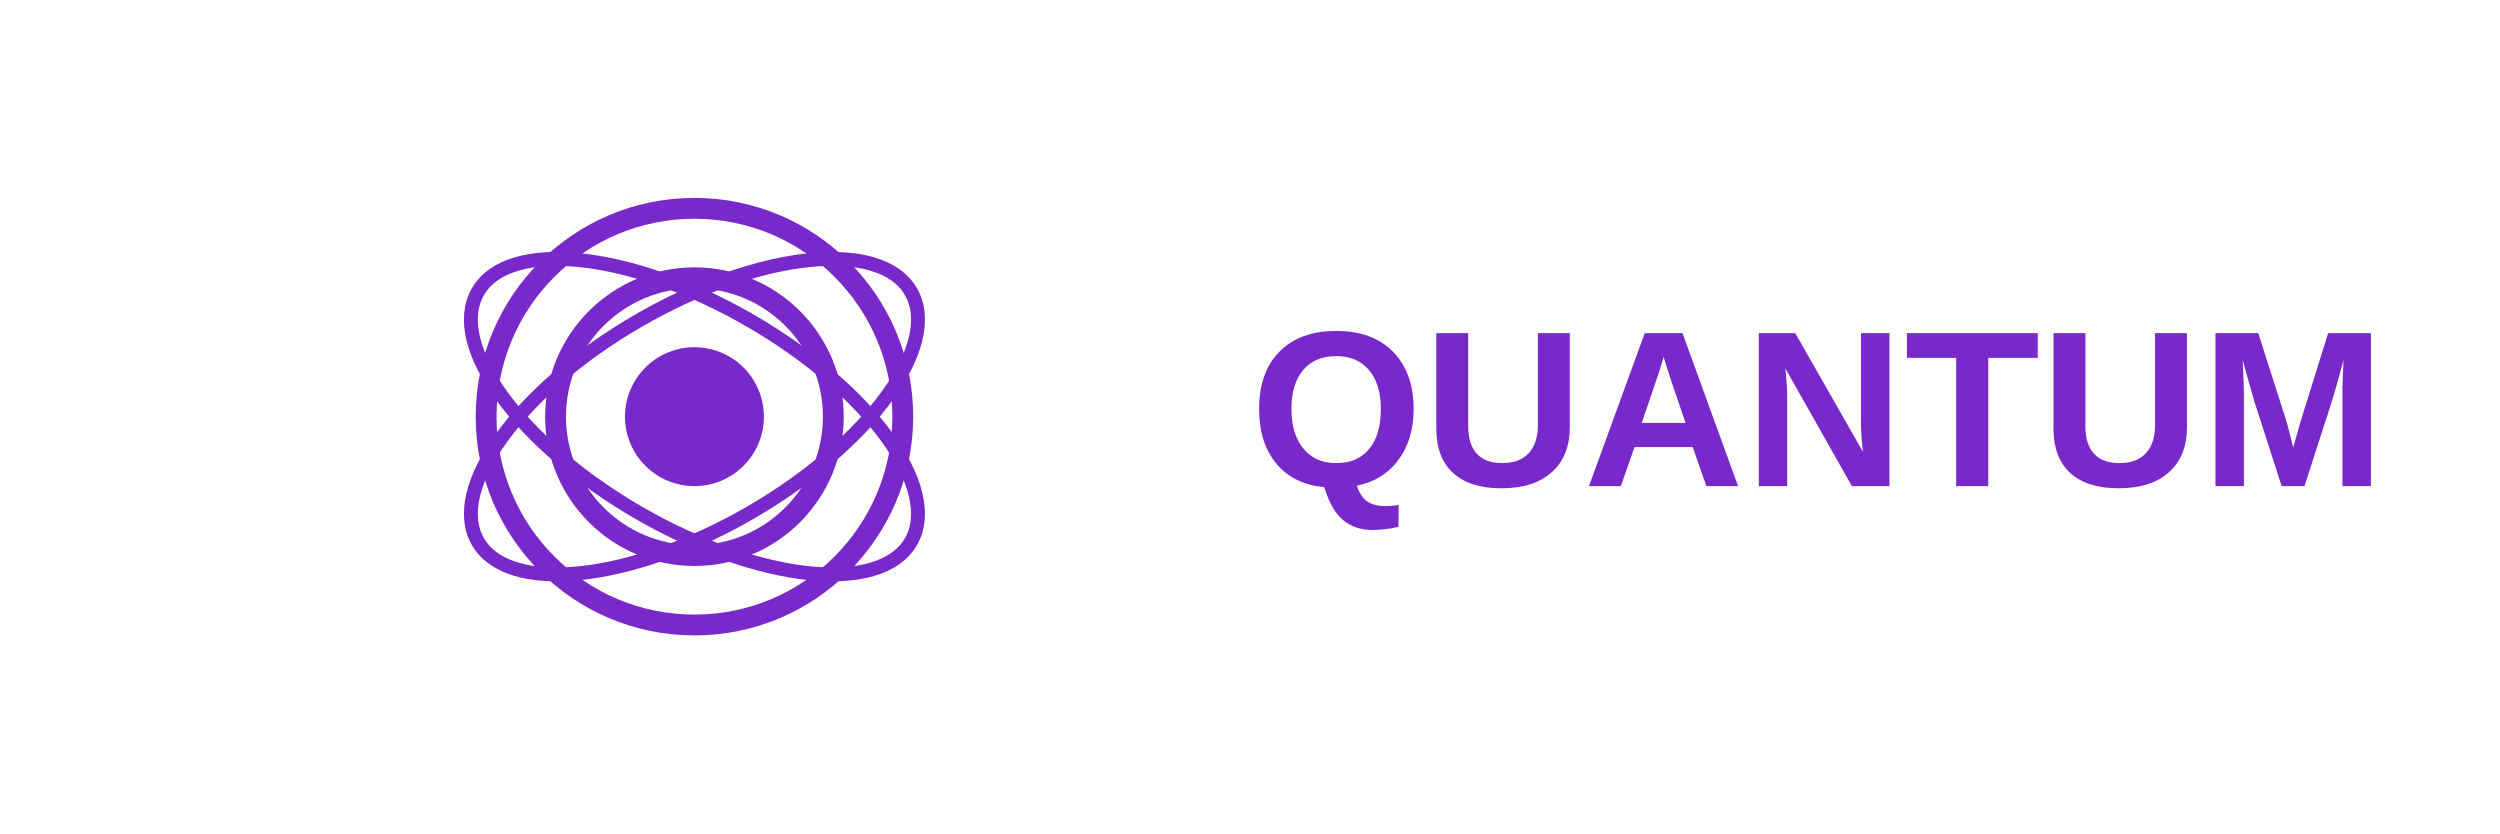
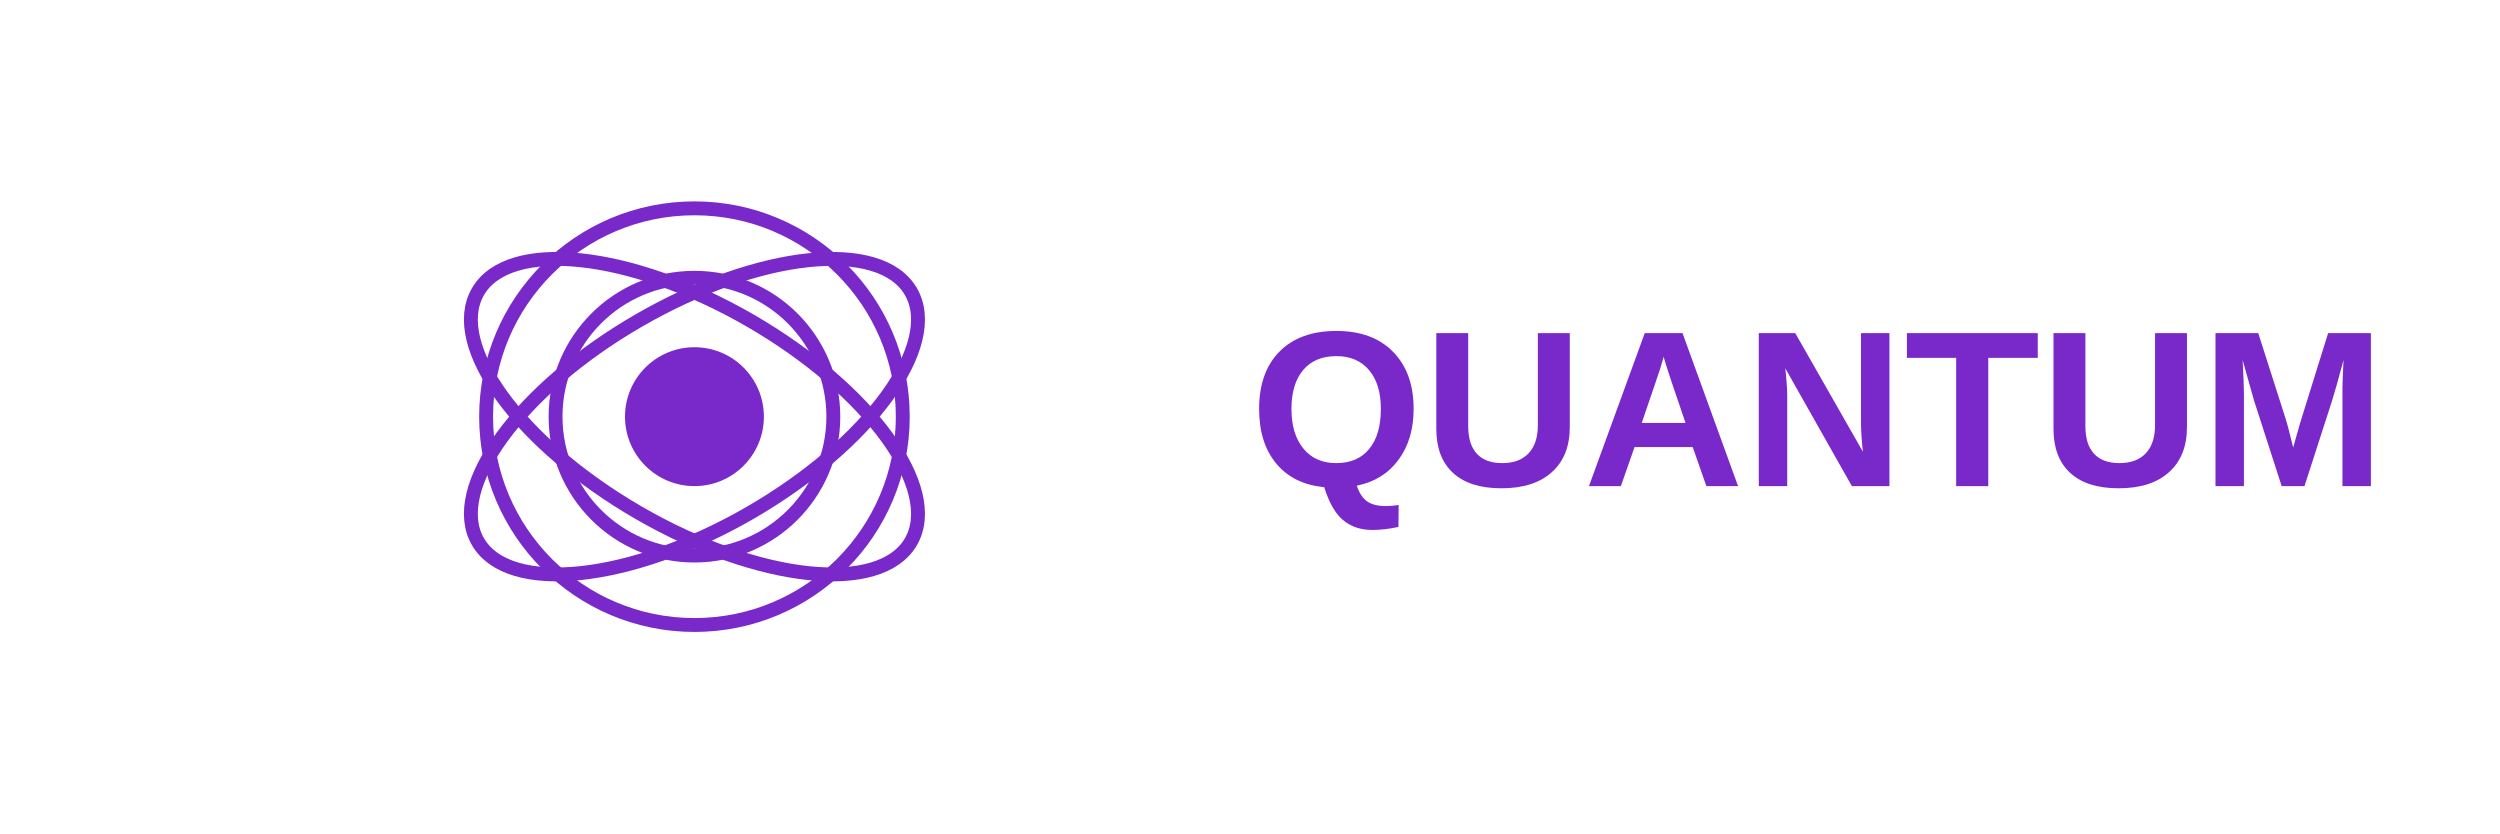
<svg xmlns="http://www.w3.org/2000/svg" viewBox="0 0 180 60">
  <rect width="180" height="60" fill="none" />
  <g transform="translate(50, 30)">
-     <circle cx="0" cy="0" r="15" fill="none" stroke="#7928CA" stroke-width="1.5" />
-     <circle cx="0" cy="0" r="10" fill="none" stroke="#7928CA" stroke-width="1.5" />
+     <circle cx="0" cy="0" r="15" fill="none" stroke="#7928CA" strokeWidth="1.5" />
+     <circle cx="0" cy="0" r="10" fill="none" stroke="#7928CA" strokeWidth="1.5" />
    <circle cx="0" cy="0" r="5" fill="#7928CA" />
-     <ellipse cx="0" cy="0" rx="18" ry="8" fill="none" stroke="#7928CA" stroke-width="1" transform="rotate(30)" />
-     <ellipse cx="0" cy="0" rx="18" ry="8" fill="none" stroke="#7928CA" stroke-width="1" transform="rotate(150)" />
+     <ellipse cx="0" cy="0" rx="18" ry="8" fill="none" stroke="#7928CA" strokeWidth="1" transform="rotate(30)" />
+     <ellipse cx="0" cy="0" rx="18" ry="8" fill="none" stroke="#7928CA" strokeWidth="1" transform="rotate(150)" />
  </g>
  <text x="90" y="35" font-family="Arial, sans-serif" font-size="16" font-weight="bold" fill="#7928CA">QUANTUM</text>
</svg>
